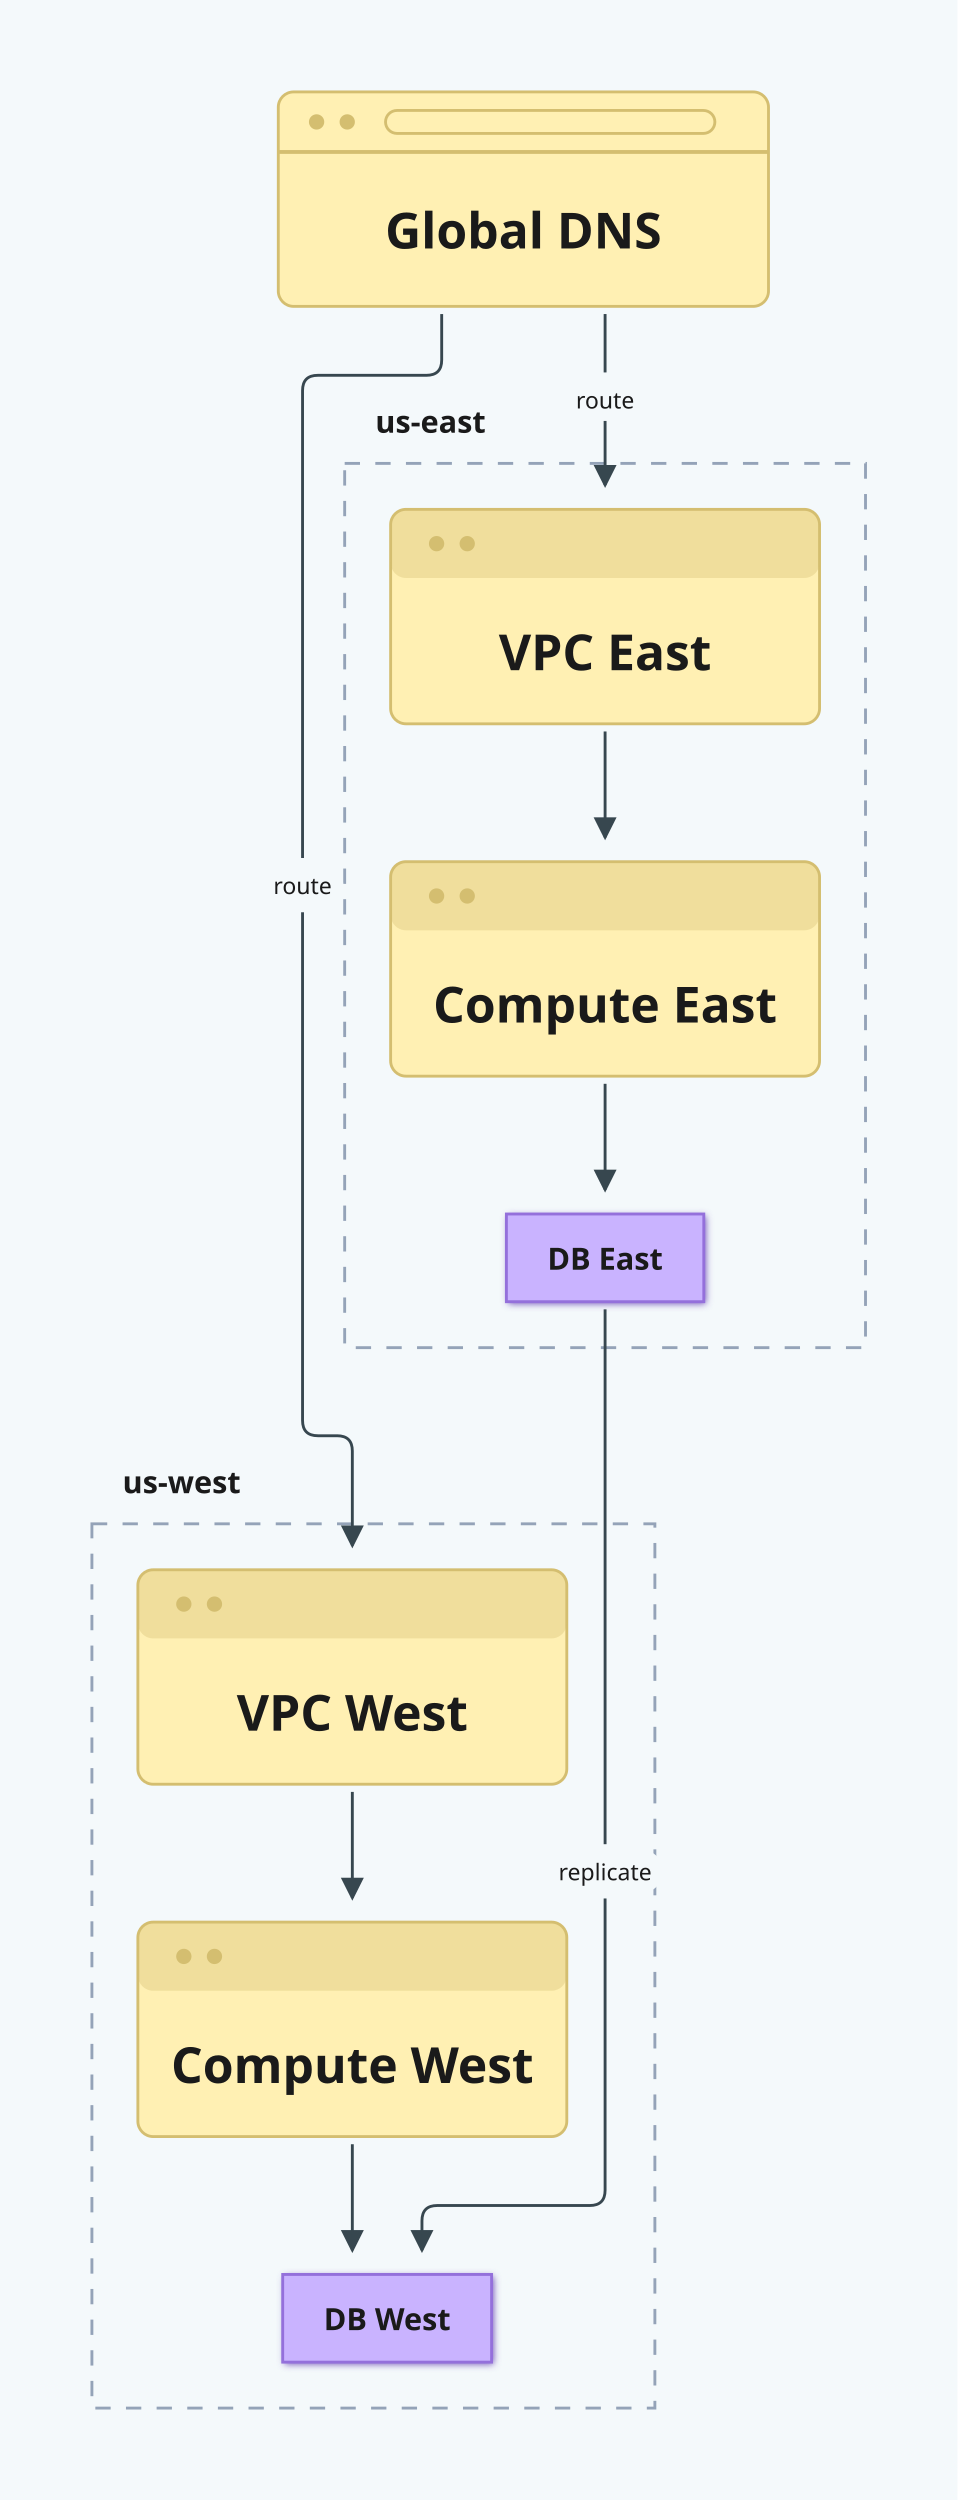
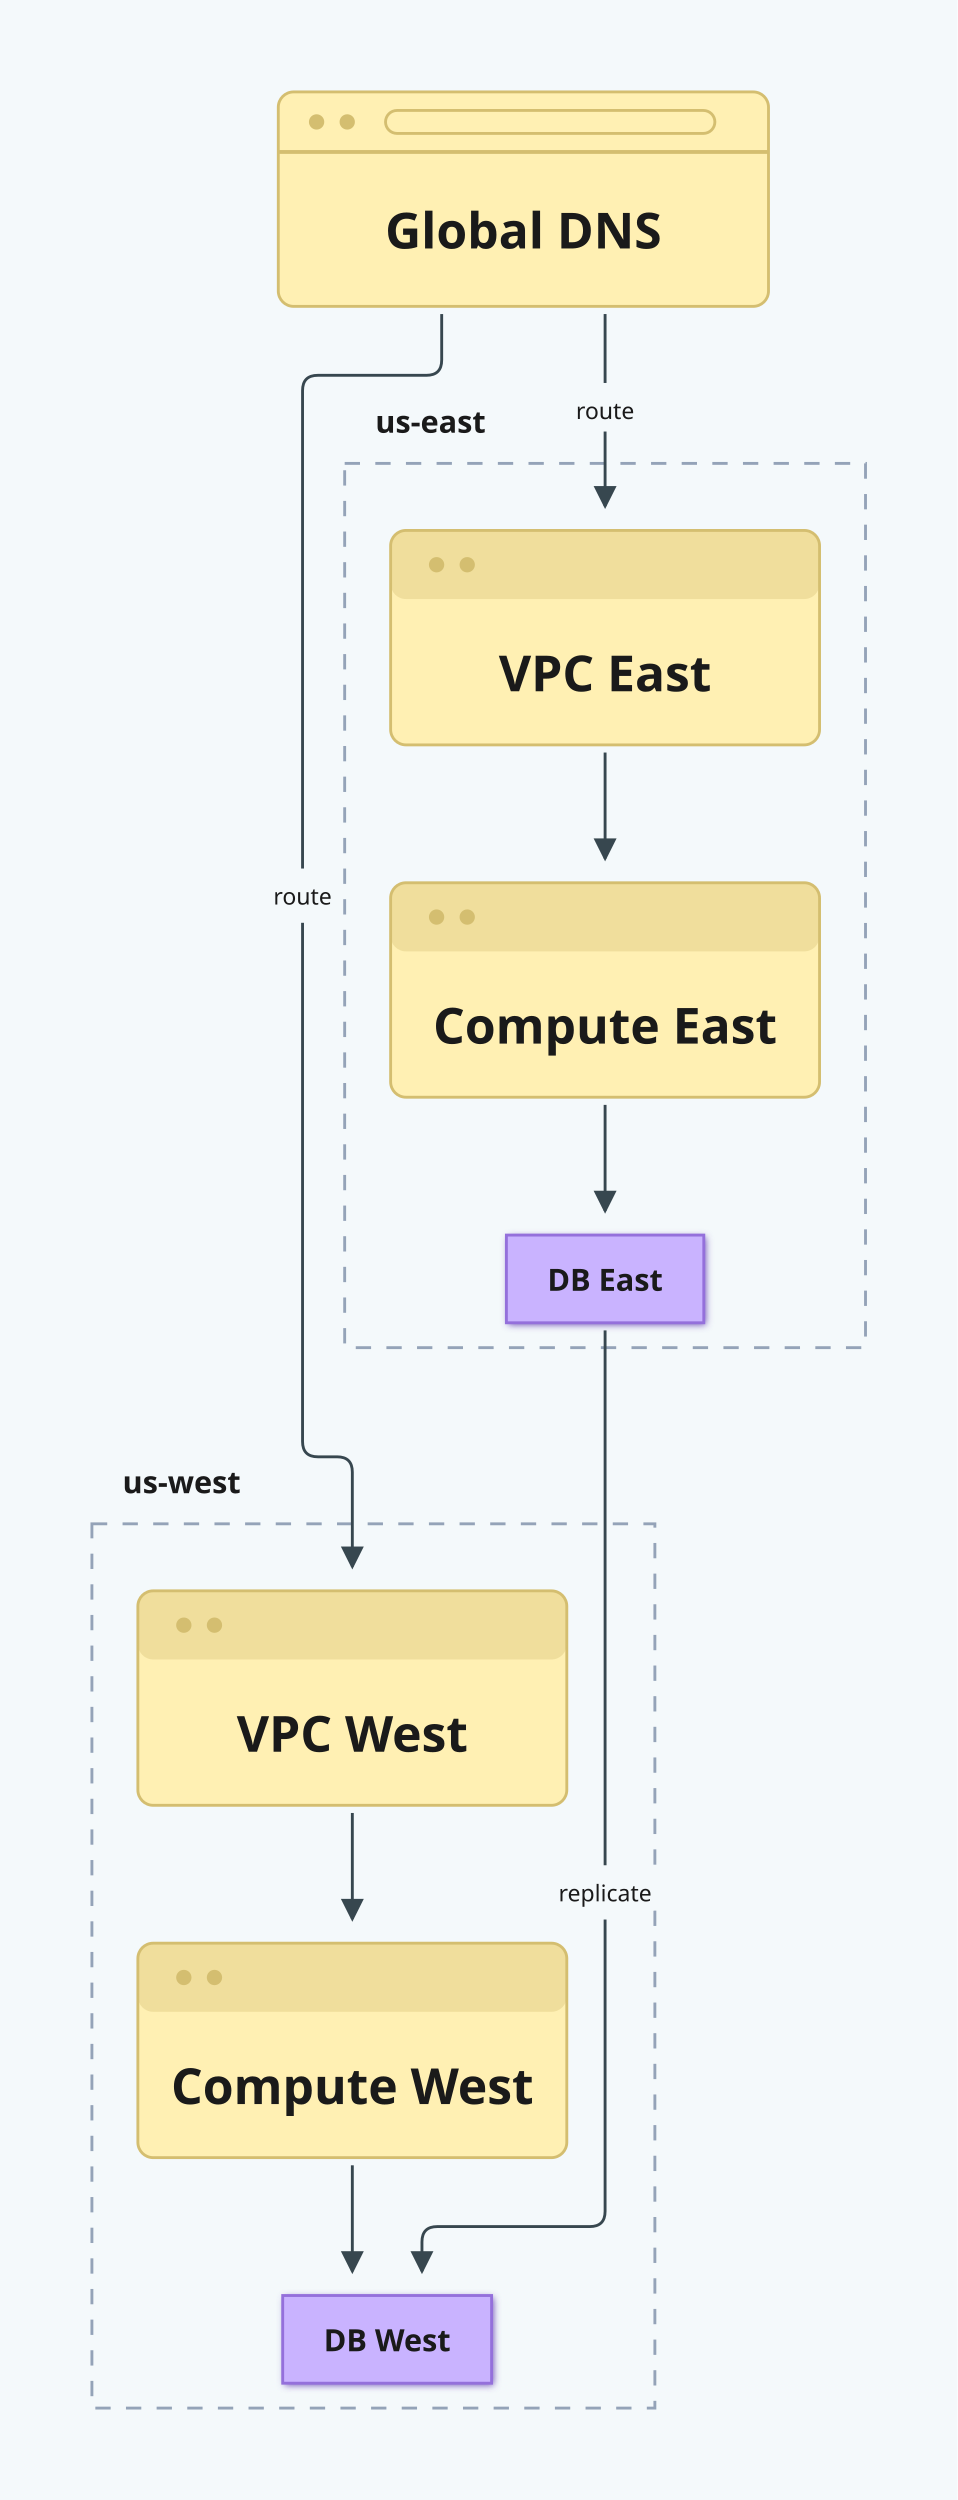
<svg xmlns="http://www.w3.org/2000/svg" viewBox="0 0 250 652.792">
  <defs>
    <filter id="cora-shadow-blur" x="-50%" y="-50%" width="200%" height="200%">
      <feGaussianBlur stdDeviation="1" />
    </filter>
    <marker id="cora-marker-arrow" markerWidth="8" markerHeight="8" refX="7" refY="4" orient="auto" markerUnits="strokeWidth">
      <path d="M 0 0 L 8 4 L 0 8 z" fill="#37474F" />
    </marker>
    <marker id="cora-marker-circle" markerWidth="8" markerHeight="8" refX="4" refY="4" orient="auto" markerUnits="strokeWidth">
      <circle cx="4" cy="4" r="3" fill="none" stroke="#37474F" stroke-width="1.5" />
    </marker>
    <marker id="cora-marker-filled-circle" markerWidth="8" markerHeight="8" refX="4" refY="4" orient="auto" markerUnits="strokeWidth">
      <circle cx="4" cy="4" r="3" fill="#37474F" />
    </marker>
  </defs>
  <rect x="0" y="0" width="250" height="652.792" fill="#F4F9FB" />
  <g id="groups">
    <g>
      <rect x="90" y="121" width="136" height="230.896" fill="none" stroke="#94A3B8" stroke-width="0.75" stroke-dasharray="4 4" />
      <text x="98" y="113" font-family="'Noto Sans', sans-serif" font-size="8" font-weight="600" fill="#1A1A1A">us-east</text>
    </g>
    <g>
      <rect x="24" y="397.896" width="147" height="230.896" fill="none" stroke="#94A3B8" stroke-width="0.75" stroke-dasharray="4 4" />
      <text x="32" y="389.896" font-family="'Noto Sans', sans-serif" font-size="8" font-weight="600" fill="#1A1A1A">us-west</text>
    </g>
  </g>
  <g id="nodes">
    <g>
      <rect x="72.667" y="24" width="128" height="56" rx="4" ry="4" fill="#FFF0B3" stroke="#D4BE70" stroke-width="0.75" />
      <line x1="72.667" y1="39.68" x2="200.667" y2="39.68" stroke="#D4BE70" stroke-width="1" />
      <circle cx="82.667" cy="31.84" r="2" fill="#D4BE70" />
      <circle cx="90.667" cy="31.84" r="2" fill="#D4BE70" />
      <rect x="100.667" y="28.84" width="86" height="6" rx="3" fill="#FFF0B3" stroke="#D4BE70" stroke-width="0.75" />
      <text x="136.667" y="64.884" text-anchor="middle" font-family="'Noto Sans', sans-serif" font-size="13" font-weight="600" fill="#1A1A1A">Global DNS</text>
    </g>
    <g>
-       <rect x="102" y="133" width="112" height="56" rx="4" ry="4" fill="#FFF0B3" stroke="#D4BE70" stroke-width="0.75" />
-       <rect x="102" y="133" width="112" height="17.92" rx="4" ry="4" fill="#D4BE70" opacity="0.35" />
-       <circle cx="114" cy="141.96" r="2" fill="#D4BE70" />
-       <circle cx="122" cy="141.96" r="2" fill="#D4BE70" />
-       <text x="158" y="175.004" text-anchor="middle" font-family="'Noto Sans', sans-serif" font-size="13" font-weight="600" fill="#1A1A1A">VPC East</text>
+       <rect x="102" y="138.502" width="112" height="56" rx="4" ry="4" fill="#FFF0B3" stroke="#D4BE70" stroke-width="0.75" />
+       <rect x="102" y="138.502" width="112" height="17.92" rx="4" ry="4" fill="#D4BE70" opacity="0.35" />
+       <circle cx="114" cy="147.462" r="2" fill="#D4BE70" />
+       <circle cx="122" cy="147.462" r="2" fill="#D4BE70" />
+       <text x="158" y="180.506" text-anchor="middle" font-family="'Noto Sans', sans-serif" font-size="13" font-weight="600" fill="#1A1A1A">VPC East</text>
    </g>
    <g>
-       <rect x="102" y="225" width="112" height="56" rx="4" ry="4" fill="#FFF0B3" stroke="#D4BE70" stroke-width="0.75" />
-       <rect x="102" y="225" width="112" height="17.92" rx="4" ry="4" fill="#D4BE70" opacity="0.35" />
-       <circle cx="114" cy="233.96" r="2" fill="#D4BE70" />
-       <circle cx="122" cy="233.96" r="2" fill="#D4BE70" />
-       <text x="158" y="267.004" text-anchor="middle" font-family="'Noto Sans', sans-serif" font-size="13" font-weight="600" fill="#1A1A1A">Compute East</text>
+       <rect x="102" y="230.502" width="112" height="56" rx="4" ry="4" fill="#FFF0B3" stroke="#D4BE70" stroke-width="0.75" />
+       <rect x="102" y="230.502" width="112" height="17.92" rx="4" ry="4" fill="#D4BE70" opacity="0.35" />
+       <circle cx="114" cy="239.462" r="2" fill="#D4BE70" />
+       <circle cx="122" cy="239.462" r="2" fill="#D4BE70" />
+       <text x="158" y="272.506" text-anchor="middle" font-family="'Noto Sans', sans-serif" font-size="13" font-weight="600" fill="#1A1A1A">Compute East</text>
    </g>
    <g>
      <g filter="url(#cora-shadow-blur)">
-         <rect x="132.728" y="317.5" width="51.544" height="22.896" fill="#7050B8" />
+         <rect x="132.728" y="323.002" width="51.544" height="22.896" fill="#7050B8" />
      </g>
-       <rect x="132.228" y="317" width="51.544" height="22.896" fill="#C9B3FF" stroke="#9470DB" stroke-width="0.75" />
-       <text x="158" y="331.552" text-anchor="middle" font-family="'Noto Sans', sans-serif" font-size="8" font-weight="600" fill="#1A1A1A">DB East</text>
+       <rect x="132.228" y="322.502" width="51.544" height="22.896" fill="#C9B3FF" stroke="#9470DB" stroke-width="0.75" />
+       <text x="158" y="337.054" text-anchor="middle" font-family="'Noto Sans', sans-serif" font-size="8" font-weight="600" fill="#1A1A1A">DB East</text>
    </g>
    <g>
-       <rect x="36" y="409.896" width="112" height="56" rx="4" ry="4" fill="#FFF0B3" stroke="#D4BE70" stroke-width="0.75" />
-       <rect x="36" y="409.896" width="112" height="17.92" rx="4" ry="4" fill="#D4BE70" opacity="0.35" />
-       <circle cx="48" cy="418.856" r="2" fill="#D4BE70" />
-       <circle cx="56" cy="418.856" r="2" fill="#D4BE70" />
-       <text x="92" y="451.9" text-anchor="middle" font-family="'Noto Sans', sans-serif" font-size="13" font-weight="600" fill="#1A1A1A">VPC West</text>
+       <rect x="36" y="415.398" width="112" height="56" rx="4" ry="4" fill="#FFF0B3" stroke="#D4BE70" stroke-width="0.75" />
+       <rect x="36" y="415.398" width="112" height="17.92" rx="4" ry="4" fill="#D4BE70" opacity="0.35" />
+       <circle cx="48" cy="424.358" r="2" fill="#D4BE70" />
+       <circle cx="56" cy="424.358" r="2" fill="#D4BE70" />
+       <text x="92" y="457.402" text-anchor="middle" font-family="'Noto Sans', sans-serif" font-size="13" font-weight="600" fill="#1A1A1A">VPC West</text>
    </g>
    <g>
-       <rect x="36" y="501.896" width="112" height="56" rx="4" ry="4" fill="#FFF0B3" stroke="#D4BE70" stroke-width="0.75" />
-       <rect x="36" y="501.896" width="112" height="17.92" rx="4" ry="4" fill="#D4BE70" opacity="0.35" />
-       <circle cx="48" cy="510.856" r="2" fill="#D4BE70" />
-       <circle cx="56" cy="510.856" r="2" fill="#D4BE70" />
-       <text x="92" y="543.9" text-anchor="middle" font-family="'Noto Sans', sans-serif" font-size="13" font-weight="600" fill="#1A1A1A">Compute West</text>
+       <rect x="36" y="507.398" width="112" height="56" rx="4" ry="4" fill="#FFF0B3" stroke="#D4BE70" stroke-width="0.75" />
+       <rect x="36" y="507.398" width="112" height="17.92" rx="4" ry="4" fill="#D4BE70" opacity="0.35" />
+       <circle cx="48" cy="516.358" r="2" fill="#D4BE70" />
+       <circle cx="56" cy="516.358" r="2" fill="#D4BE70" />
+       <text x="92" y="549.402" text-anchor="middle" font-family="'Noto Sans', sans-serif" font-size="13" font-weight="600" fill="#1A1A1A">Compute West</text>
    </g>
    <g>
      <g filter="url(#cora-shadow-blur)">
-         <rect x="74.319" y="594.396" width="54.544" height="22.896" fill="#7050B8" />
+         <rect x="74.319" y="599.898" width="54.544" height="22.896" fill="#7050B8" />
      </g>
-       <rect x="73.819" y="593.896" width="54.544" height="22.896" fill="#C9B3FF" stroke="#9470DB" stroke-width="0.75" />
-       <text x="101.091" y="608.448" text-anchor="middle" font-family="'Noto Sans', sans-serif" font-size="8" font-weight="600" fill="#1A1A1A">DB West</text>
+       <rect x="73.819" y="599.398" width="54.544" height="22.896" fill="#C9B3FF" stroke="#9470DB" stroke-width="0.75" />
+       <text x="101.091" y="613.95" text-anchor="middle" font-family="'Noto Sans', sans-serif" font-size="8" font-weight="600" fill="#1A1A1A">DB West</text>
    </g>
  </g>
  <g id="edges">
-     <path d="M 158 82 L 158 97.249 M 158 102.67 L 158 126.67" fill="none" stroke="#37474F" stroke-width="0.75" marker-end="url(#cora-marker-arrow)" />
-     <path d="M 115.333 82 L 115.333 94 Q 115.333 98 111.333 98 L 83 98 Q 79 98 79 102 L 79 224.03 M 79 238.202 L 79 370.896 Q 79 374.896 83 374.896 L 88 374.896 Q 92 374.896 92 378.896 L 92 403.566" fill="none" stroke="#37474F" stroke-width="0.75" marker-end="url(#cora-marker-arrow)" />
-     <path d="M 158 191 L 158 218.67" fill="none" stroke="#37474F" stroke-width="0.75" marker-end="url(#cora-marker-arrow)" />
-     <path d="M 158 283 L 158 310.67" fill="none" stroke="#37474F" stroke-width="0.75" marker-end="url(#cora-marker-arrow)" />
-     <path d="M 92 467.896 L 92 495.566" fill="none" stroke="#37474F" stroke-width="0.75" marker-end="url(#cora-marker-arrow)" />
-     <path d="M 92 559.896 L 92 587.566" fill="none" stroke="#37474F" stroke-width="0.75" marker-end="url(#cora-marker-arrow)" />
-     <path d="M 158 341.896 L 158 481.554 M 158 495.726 L 158 571.896 Q 158 575.896 154 575.896 L 114.181 575.896 Q 110.181 575.896 110.181 579.896 L 110.181 587.566" fill="none" stroke="#37474F" stroke-width="0.75" marker-end="url(#cora-marker-arrow)" />
+     <path d="M 158 82 L 158 100 M 158 108.172 L 158 132.172" fill="none" stroke="#37474F" stroke-width="0.75" marker-end="url(#cora-marker-arrow)" />
+     <path d="M 115.333 82 L 115.333 94 Q 115.333 98 111.333 98 L 83 98 Q 79 98 79 102 L 79 226.781 M 79 240.953 L 79 376.398 Q 79 380.398 83 380.398 L 88 380.398 Q 92 380.398 92 384.398 L 92 409.068" fill="none" stroke="#37474F" stroke-width="0.75" marker-end="url(#cora-marker-arrow)" />
+     <path d="M 158 196.502 L 158 224.172" fill="none" stroke="#37474F" stroke-width="0.75" marker-end="url(#cora-marker-arrow)" />
+     <path d="M 158 288.502 L 158 316.172" fill="none" stroke="#37474F" stroke-width="0.75" marker-end="url(#cora-marker-arrow)" />
+     <path d="M 92 473.398 L 92 501.068" fill="none" stroke="#37474F" stroke-width="0.75" marker-end="url(#cora-marker-arrow)" />
+     <path d="M 92 565.398 L 92 593.068" fill="none" stroke="#37474F" stroke-width="0.75" marker-end="url(#cora-marker-arrow)" />
+     <path d="M 158 347.398 L 158 487.056 M 158 501.228 L 158 577.398 Q 158 581.398 154 581.398 L 114.181 581.398 Q 110.181 581.398 110.181 585.398 L 110.181 593.068" fill="none" stroke="#37474F" stroke-width="0.75" marker-end="url(#cora-marker-arrow)" />
  </g>
  <g id="edge-bridge-masks" />
  <g id="edge-bridges" />
  <g id="edge-labels">
    <g>
-       <rect x="147.377" y="98.749" width="21.246" height="11.172" rx="5.586" ry="5.586" fill="#F4F9FB" />
-       <text x="158" y="106.663" text-anchor="middle" font-family="'Noto Sans', sans-serif" font-size="6" font-weight="400" fill="#1A1A1A">route</text>
+       <rect x="147.377" y="101.5" width="21.246" height="11.172" rx="5.586" ry="5.586" fill="#F4F9FB" />
+       <text x="158" y="109.414" text-anchor="middle" font-family="'Noto Sans', sans-serif" font-size="6" font-weight="400" fill="#1A1A1A">route</text>
    </g>
    <g>
-       <rect x="68.377" y="225.53" width="21.246" height="11.172" rx="5.586" ry="5.586" fill="#F4F9FB" />
-       <text x="79" y="233.444" text-anchor="middle" font-family="'Noto Sans', sans-serif" font-size="6" font-weight="400" fill="#1A1A1A">route</text>
+       <rect x="68.377" y="228.281" width="21.246" height="11.172" rx="5.586" ry="5.586" fill="#F4F9FB" />
+       <text x="79" y="236.195" text-anchor="middle" font-family="'Noto Sans', sans-serif" font-size="6" font-weight="400" fill="#1A1A1A">route</text>
    </g>
    <g>
-       <rect x="142.838" y="483.054" width="30.324" height="11.172" rx="5.586" ry="5.586" fill="#F4F9FB" />
-       <text x="158" y="490.968" text-anchor="middle" font-family="'Noto Sans', sans-serif" font-size="6" font-weight="400" fill="#1A1A1A">replicate</text>
+       <rect x="142.838" y="488.556" width="30.324" height="11.172" rx="5.586" ry="5.586" fill="#F4F9FB" />
+       <text x="158" y="496.47" text-anchor="middle" font-family="'Noto Sans', sans-serif" font-size="6" font-weight="400" fill="#1A1A1A">replicate</text>
    </g>
  </g>
</svg>
